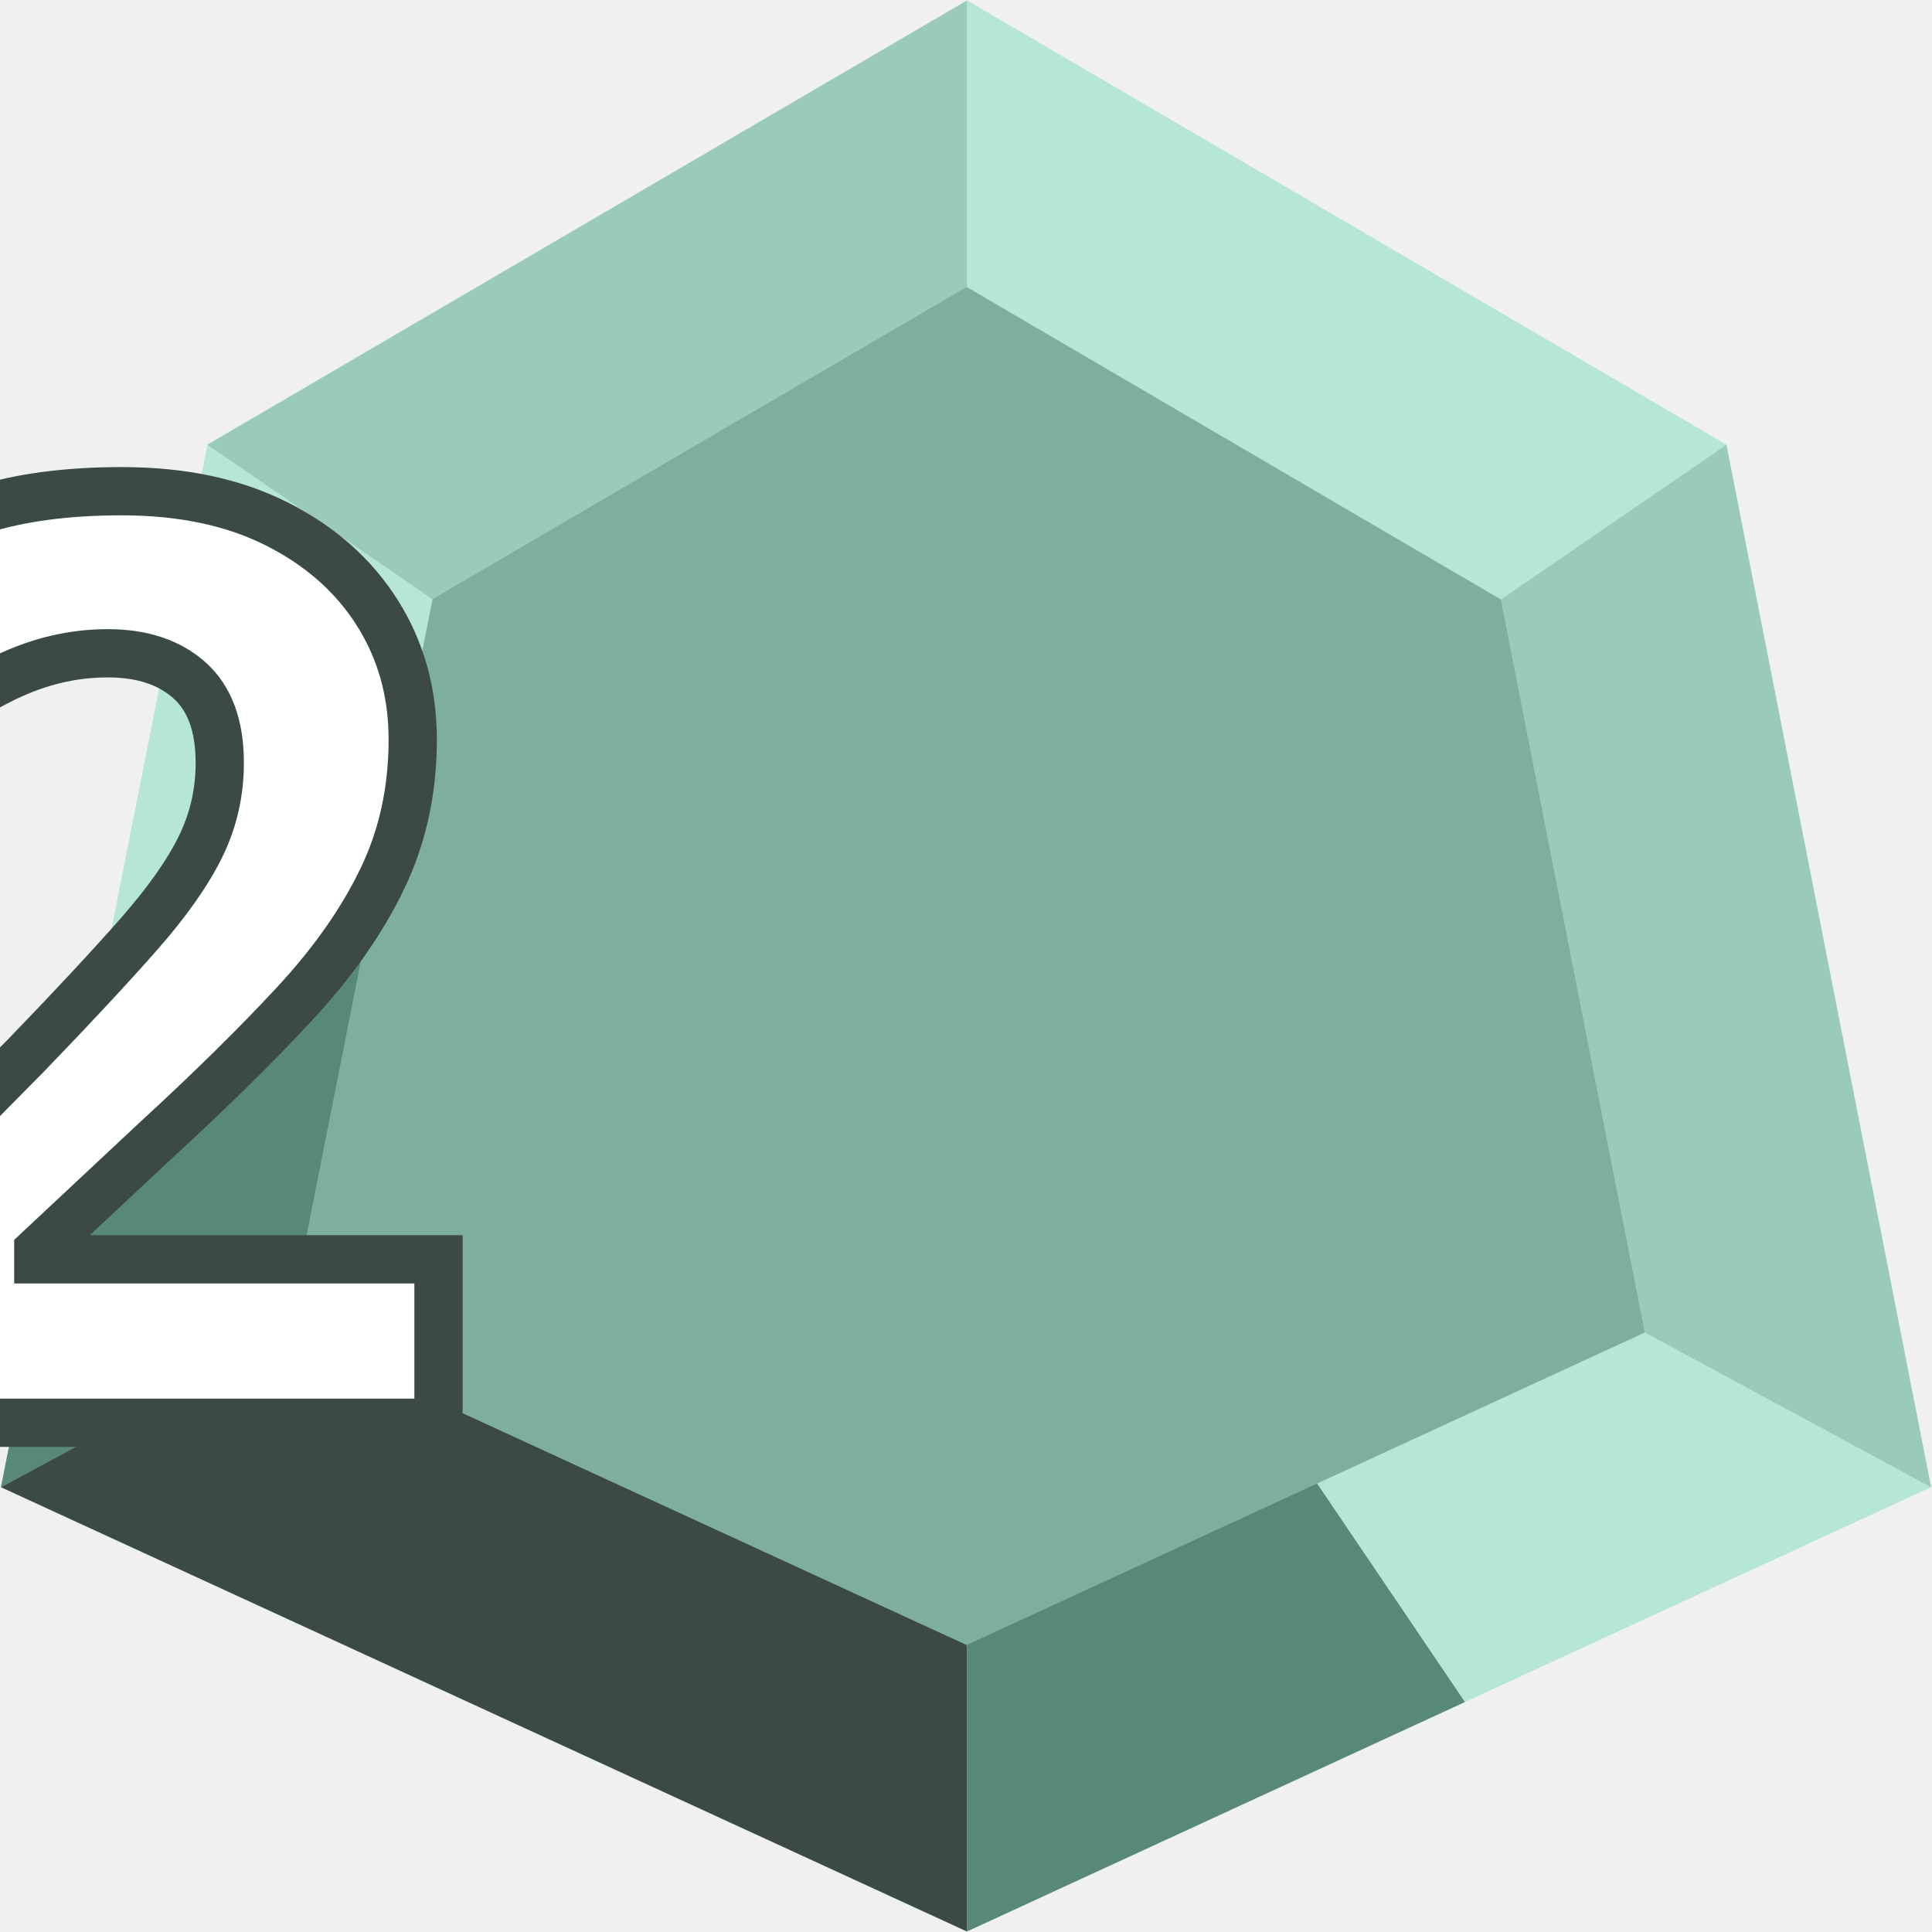
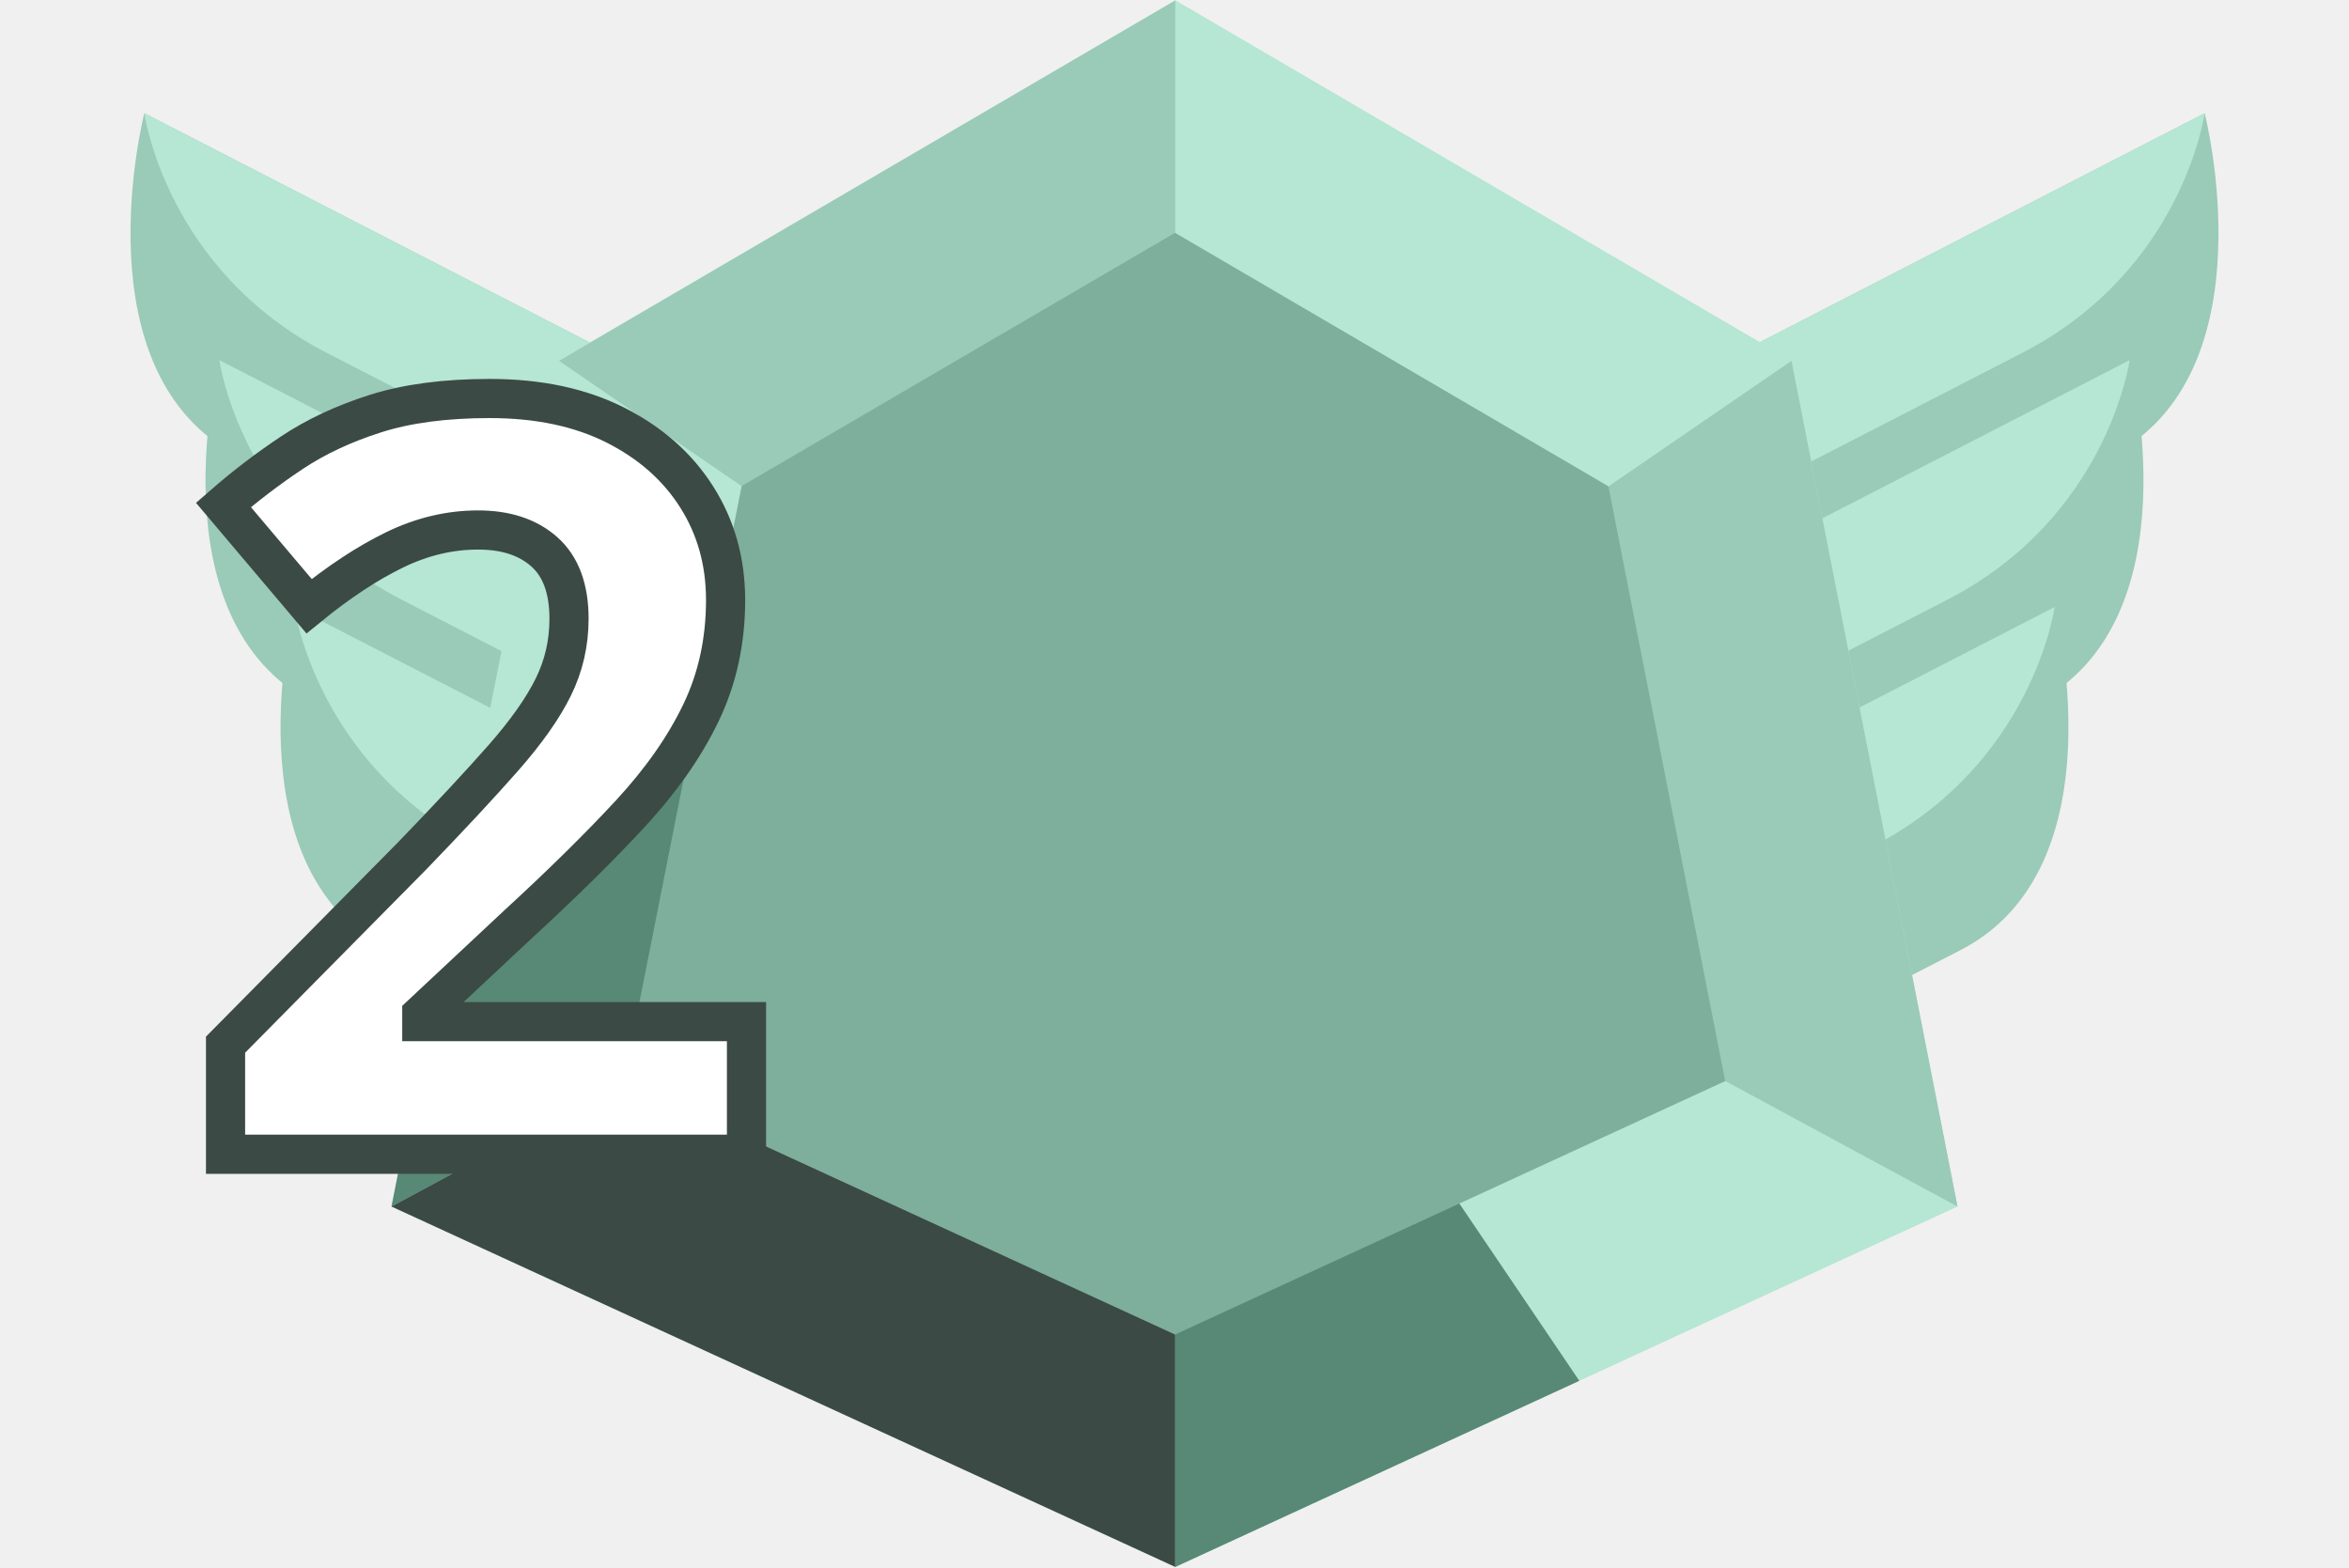
- <svg xmlns="http://www.w3.org/2000/svg" width="1001" height="1001" viewBox="0 0 264.848 264.848" version="1.1" id="svg1" xml:space="preserve">
+ <svg xmlns="http://www.w3.org/2000/svg" width="1500" height="1001" viewBox="0 0 396.875 264.848" version="1.1" id="svg1" xml:space="preserve">
  <defs id="defs1" />
  <g id="layer1" transform="translate(-37.89668,-81.34289)">
-     <path id="path4" style="opacity:1;fill:#b6e6d4;fill-opacity:1;stroke-width:5.29" d="M 274.56,142.317 302.616,285.216 170.451,346.12 38.025,285.216 66.342,142.254 170.451,81.413 Z" />
-     <path style="opacity:1;fill:#b6e6d4;fill-opacity:1;stroke:none;stroke-width:5.215;stroke-dasharray:none;stroke-opacity:1" d="M 170.451,81.413 V 213.767 l 104.109,-71.45" id="path5" />
-     <path style="fill:#9acab8;fill-opacity:1;stroke:none;stroke-width:5.215;stroke-dasharray:none;stroke-opacity:1" d="M 170.451,81.413 V 213.767 L 66.342,142.317" id="path5-0" />
-     <path style="opacity:1;fill:#9acab8;fill-opacity:1;stroke:none;stroke-width:5.215;stroke-dasharray:none;stroke-opacity:1" d="M 302.616,285.216 170.451,213.767 274.56,142.317" id="path6" />
-     <path style="fill:#588876;fill-opacity:1;stroke:none;stroke-width:5.215;stroke-dasharray:none;stroke-opacity:1" d="M 38.025,285.216 170.451,213.767 52.413,212.578" id="path6-7" />
-     <path style="opacity:1;fill:#3b4a45;fill-opacity:1;stroke:none;stroke-width:5.215;stroke-dasharray:none;stroke-opacity:1" d="M 170.451,346.12 V 213.767 L 38.025,285.216" id="path7" />
-     <path style="fill:#588876;fill-opacity:1;stroke:none;stroke-width:5.215;stroke-dasharray:none;stroke-opacity:1" d="M 170.451,346.12 V 213.767 l 68.263,100.897" id="path7-7" />
-     <path id="path4-4" style="fill:#7eae9c;fill-opacity:1;stroke-width:3.72" d="M 243.632,163.517 263.363,264.017 170.412,306.85 77.278,264.017 97.193,163.472 170.412,120.683 Z" />
-     <text xml:space="preserve" style="font-weight:bold;font-size:176.389px;line-height:0.8;font-family:'Amazon Ember';-inkscape-font-specification:'Amazon Ember, Bold';text-align:center;letter-spacing:1.058px;text-anchor:middle;fill:#ffffff;stroke:#3b4a45;stroke-width:6.615;stroke-dasharray:none" x="169.615" y="276.385" id="text1">
-       <tspan id="tspan1" style="stroke-width:6.615;stroke-dasharray:none" x="170.144" y="276.385">2</tspan>
+     <g id="g5" transform="matrix(0.8545871,0,0,0.8545871,7.71404,50.98798)">
+       <g id="g2" transform="rotate(-0.6982919,-3206.206,904.4103)">
+         <path style="fill:#9acab8;fill-opacity:1;stroke-width:6.615" d="M 204.084,166.843 73.929,97.818 c 0,0 -13.872,51.266 17.752,68.038 l 58.17,30.85 c 19.558,10.372 54.232,-29.862 54.232,-29.862 z" id="path1" />
+         <path style="fill:#b6e6d4;fill-opacity:1;stroke-width:6.615" d="M 204.084,166.843 73.929,97.818 c 0,0 3.859,31.053 35.483,47.824 l 58.17,30.85 c 19.558,10.372 36.501,-9.648 36.501,-9.648 z" id="path1-2" />
+       </g>
+       <g id="g3" transform="rotate(-0.6982919,807.1148,-287.9443)">
+         <path style="fill:#9acab8;fill-opacity:1;stroke-width:6.615" d="M 204.084,166.843 73.929,97.818 c 0,0 -13.872,51.266 17.752,68.038 l 58.17,30.85 c 19.558,10.372 54.232,-29.862 54.232,-29.862 z" id="path1-27" />
+         <path style="fill:#b6e6d4;fill-opacity:1;stroke-width:6.615" d="M 204.084,166.843 73.929,97.818 c 0,0 3.859,31.053 35.483,47.824 l 58.17,30.85 c 19.558,10.372 36.501,-9.648 36.501,-9.648 z" id="path1-2-0" />
+       </g>
+       <g id="g2-3" transform="rotate(-0.6982919,4820.436,-1480.299)">
+         <path style="fill:#9acab8;fill-opacity:1;stroke-width:6.615" d="M 204.084,166.843 73.929,97.818 c 0,0 -13.872,51.266 17.752,68.038 l 58.17,30.85 c 19.558,10.372 54.232,-29.862 54.232,-29.862 z" id="path1-1" />
+         <path style="fill:#b6e6d4;fill-opacity:1;stroke-width:6.615" d="M 204.084,166.843 73.929,97.818 c 0,0 3.859,31.053 35.483,47.824 l 58.17,30.85 c 19.558,10.372 36.501,-9.648 36.501,-9.648 z" id="path1-2-02" />
+       </g>
+     </g>
+     <g id="g6" transform="matrix(0.8545871,0,0,0.8545871,-49.86713,68.6408)">
+       <g id="g2-7" transform="matrix(-0.9999257,-0.01218719,-0.01218719,0.9999257,613.6816,-59.66403)">
+         <path style="fill:#9acab8;fill-opacity:1;stroke-width:6.615" d="M 204.084,166.843 73.929,97.818 c 0,0 -13.872,51.266 17.752,68.038 l 58.17,30.85 c 19.558,10.372 54.232,-29.862 54.232,-29.862 z" id="path1-8" />
+         <path style="fill:#b6e6d4;fill-opacity:1;stroke-width:6.615" d="M 204.084,166.843 73.929,97.818 c 0,0 3.859,31.053 35.483,47.824 l 58.17,30.85 c 19.558,10.372 36.501,-9.648 36.501,-9.648 z" id="path1-2-2" />
+       </g>
+       <g id="g4" transform="matrix(-0.9999257,-0.01218719,-0.01218719,0.9999257,598.8521,-10.84147)">
+         <path style="fill:#9acab8;fill-opacity:1;stroke-width:6.615" d="M 204.084,166.843 73.929,97.818 c 0,0 -13.872,51.266 17.752,68.038 l 58.17,30.85 c 19.558,10.372 54.232,-29.862 54.232,-29.862 z" id="path1-27-7" />
+         <path style="fill:#b6e6d4;fill-opacity:1;stroke-width:6.615" d="M 204.084,166.843 73.929,97.818 c 0,0 3.859,31.053 35.483,47.824 l 58.17,30.85 c 19.558,10.372 36.501,-9.648 36.501,-9.648 z" id="path1-2-0-1" />
+       </g>
+       <g id="g2-3-9" transform="matrix(-0.9999257,-0.01218719,-0.01218719,0.9999257,584.0226,37.98109)">
+         <path style="fill:#9acab8;fill-opacity:1;stroke-width:6.615" d="M 204.084,166.843 73.929,97.818 c 0,0 -13.872,51.266 17.752,68.038 l 58.17,30.85 c 19.558,10.372 54.232,-29.862 54.232,-29.862 z" id="path1-1-6" />
+         <path style="fill:#b6e6d4;fill-opacity:1;stroke-width:6.615" d="M 204.084,166.843 73.929,97.818 c 0,0 3.859,31.053 35.483,47.824 l 58.17,30.85 c 19.558,10.372 36.501,-9.648 36.501,-9.648 z" id="path1-2-02-0" />
+       </g>
+     </g>
+     <path id="path4" style="opacity:1;fill:#b6e6d4;fill-opacity:1;stroke-width:5.29" d="M 340.574,142.317 368.63,285.216 236.465,346.12 104.039,285.216 132.355,142.254 236.465,81.413 Z" />
+     <path style="opacity:1;fill:#b6e6d4;fill-opacity:1;stroke:none;stroke-width:5.215;stroke-dasharray:none;stroke-opacity:1" d="M 236.465,81.413 V 213.767 l 104.109,-71.45" id="path5" />
+     <path style="fill:#9acab8;fill-opacity:1;stroke:none;stroke-width:5.215;stroke-dasharray:none;stroke-opacity:1" d="M 236.465,81.413 V 213.767 L 132.355,142.317" id="path5-0" />
+     <path style="opacity:1;fill:#9acab8;fill-opacity:1;stroke:none;stroke-width:5.215;stroke-dasharray:none;stroke-opacity:1" d="M 368.63,285.216 236.465,213.767 340.574,142.317" id="path6" />
+     <path style="fill:#588876;fill-opacity:1;stroke:none;stroke-width:5.215;stroke-dasharray:none;stroke-opacity:1" d="M 104.039,285.216 236.465,213.767 118.426,212.578" id="path6-7" />
+     <path style="opacity:1;fill:#3b4a45;fill-opacity:1;stroke:none;stroke-width:5.215;stroke-dasharray:none;stroke-opacity:1" d="M 236.465,346.12 V 213.767 L 104.039,285.216" id="path7" />
+     <path style="fill:#588876;fill-opacity:1;stroke:none;stroke-width:5.215;stroke-dasharray:none;stroke-opacity:1" d="M 236.465,346.12 V 213.767 l 68.263,100.897" id="path7-7" />
+     <path id="path4-4" style="fill:#7eae9c;fill-opacity:1;stroke-width:3.72" d="m 309.645,163.517 19.731,100.5 -92.951,42.833 -93.134,-42.833 19.915,-100.545 73.22,-42.789 z" />
+     <text xml:space="preserve" style="font-weight:bold;font-size:176.389px;line-height:0.8;font-family:'Amazon Ember';-inkscape-font-specification:'Amazon Ember, Bold';text-align:center;letter-spacing:1.058px;text-anchor:middle;fill:#ffffff;stroke:#3b4a45;stroke-width:6.615;stroke-dasharray:none" x="235.629" y="276.385" id="text1">
+       <tspan id="tspan1" style="stroke-width:6.615;stroke-dasharray:none" x="236.158" y="276.385">2</tspan>
    </text>
  </g>
</svg>
